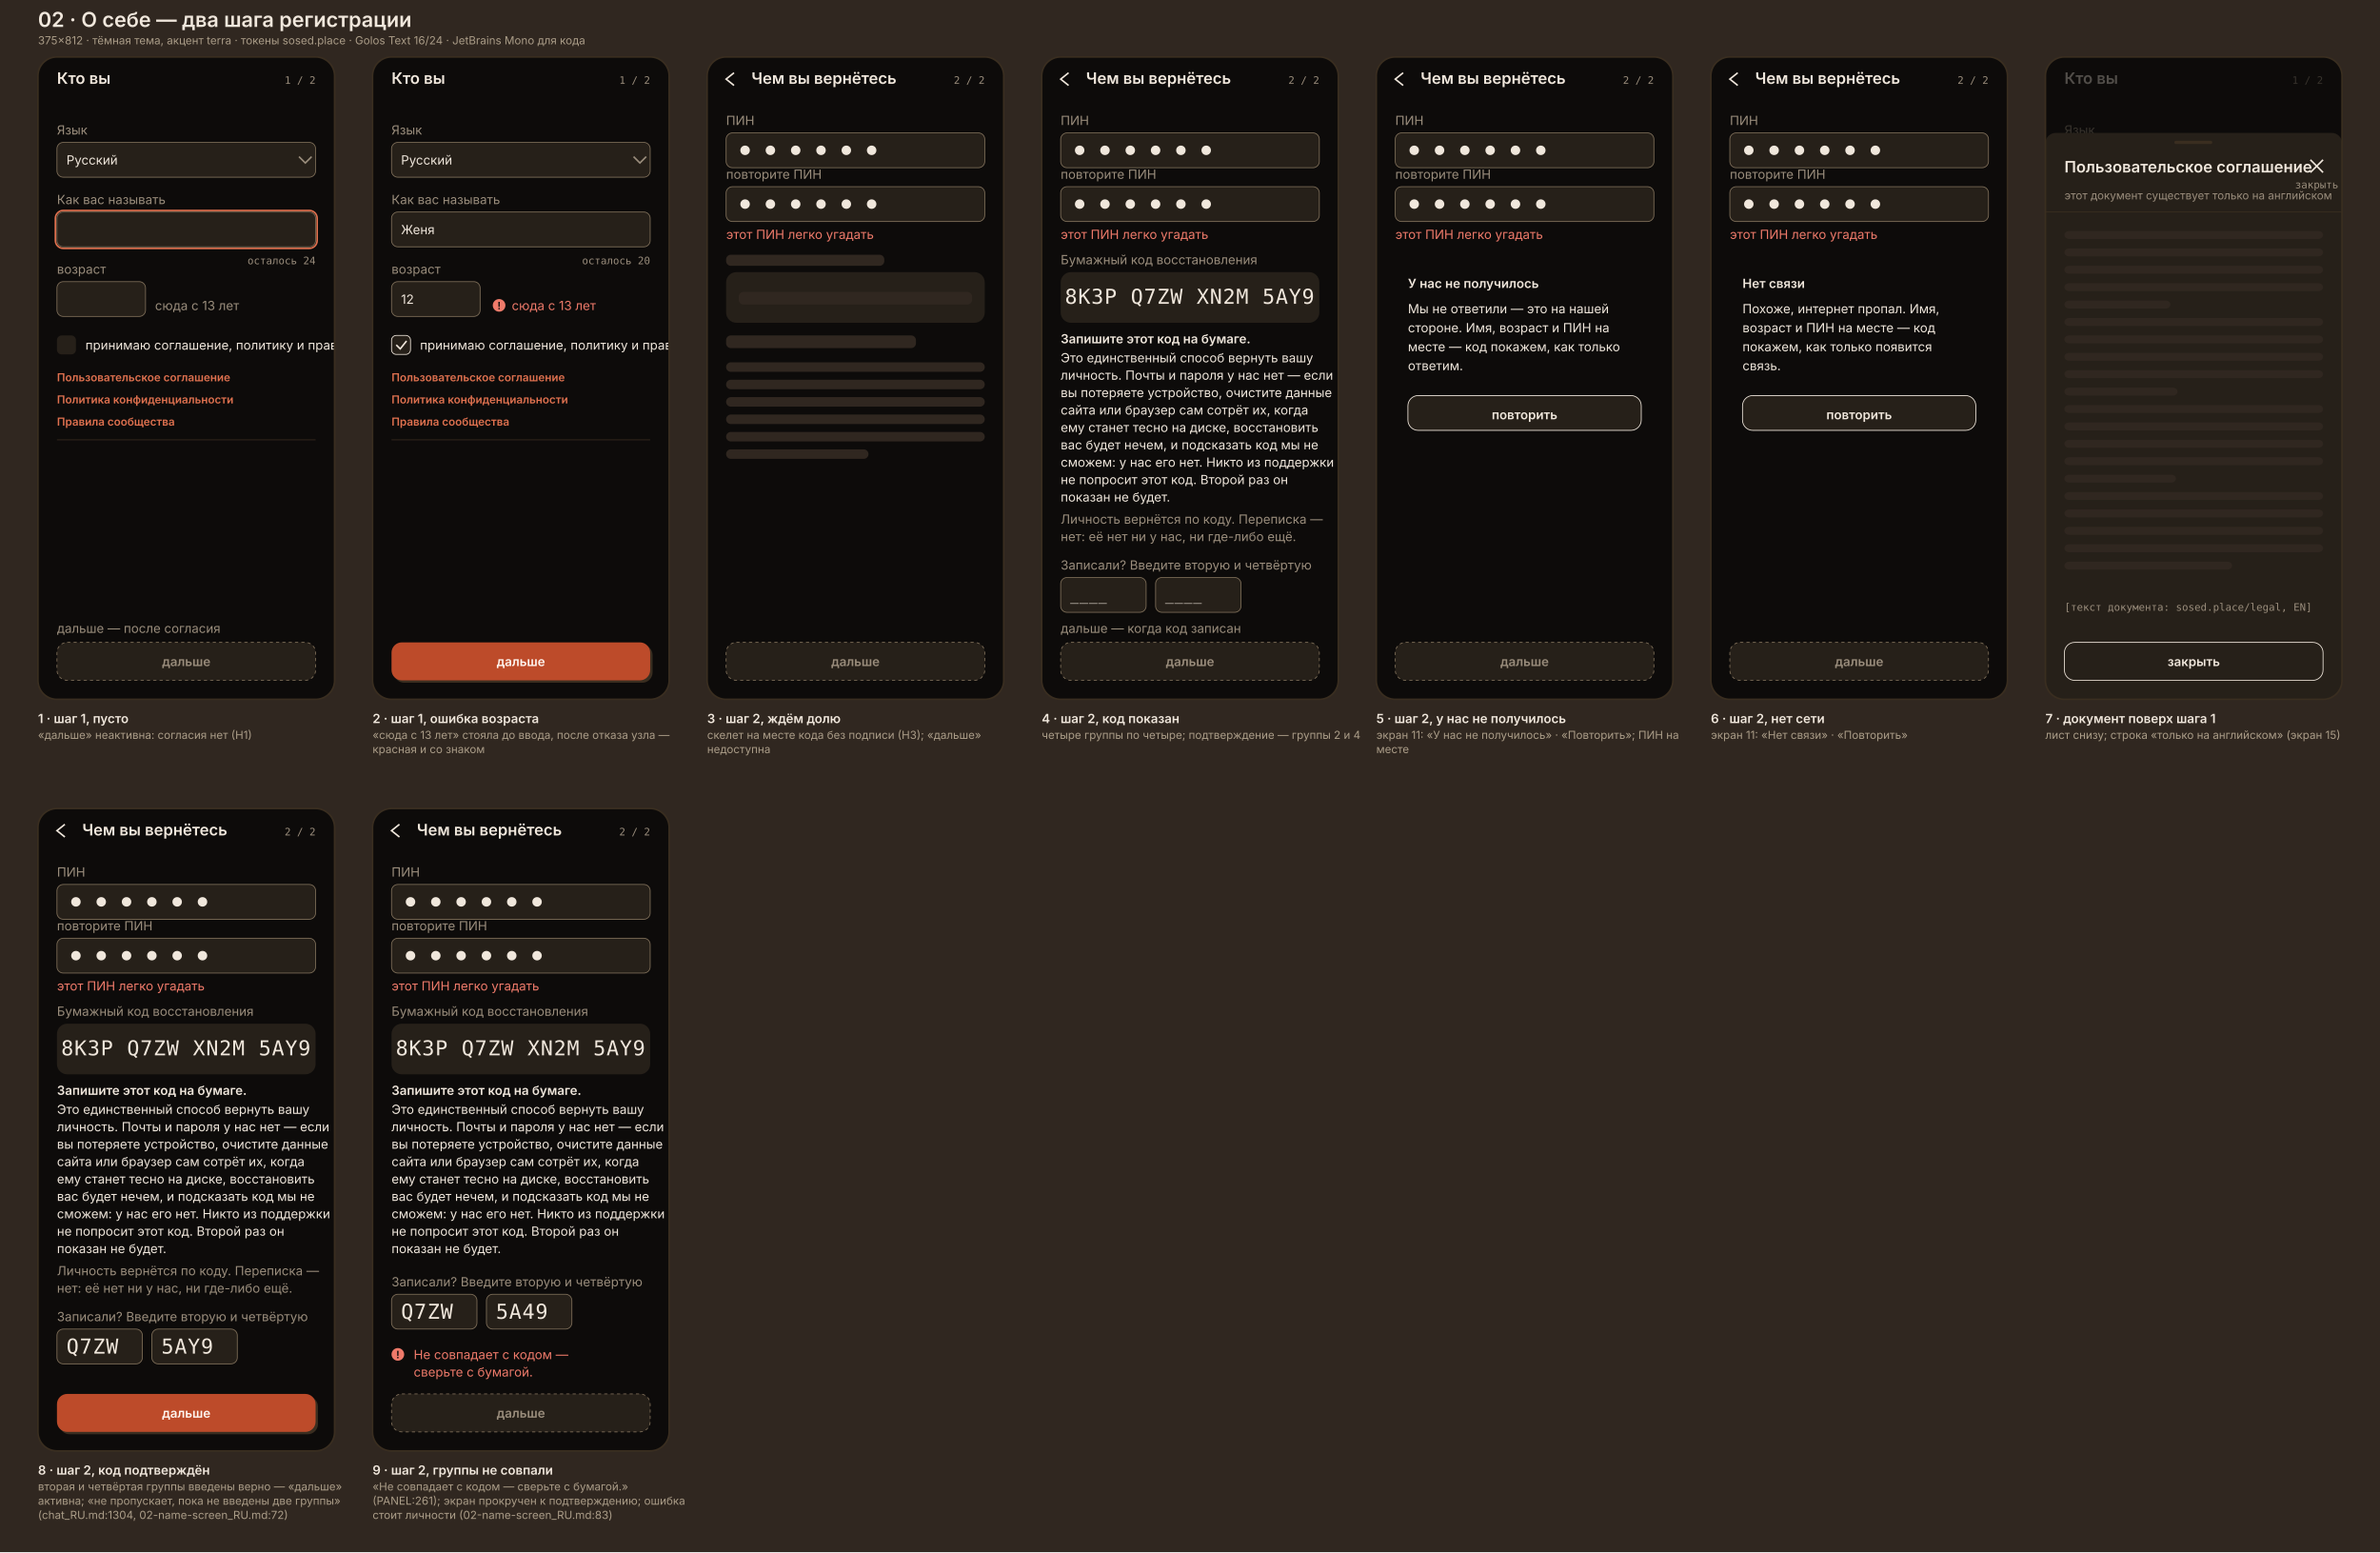
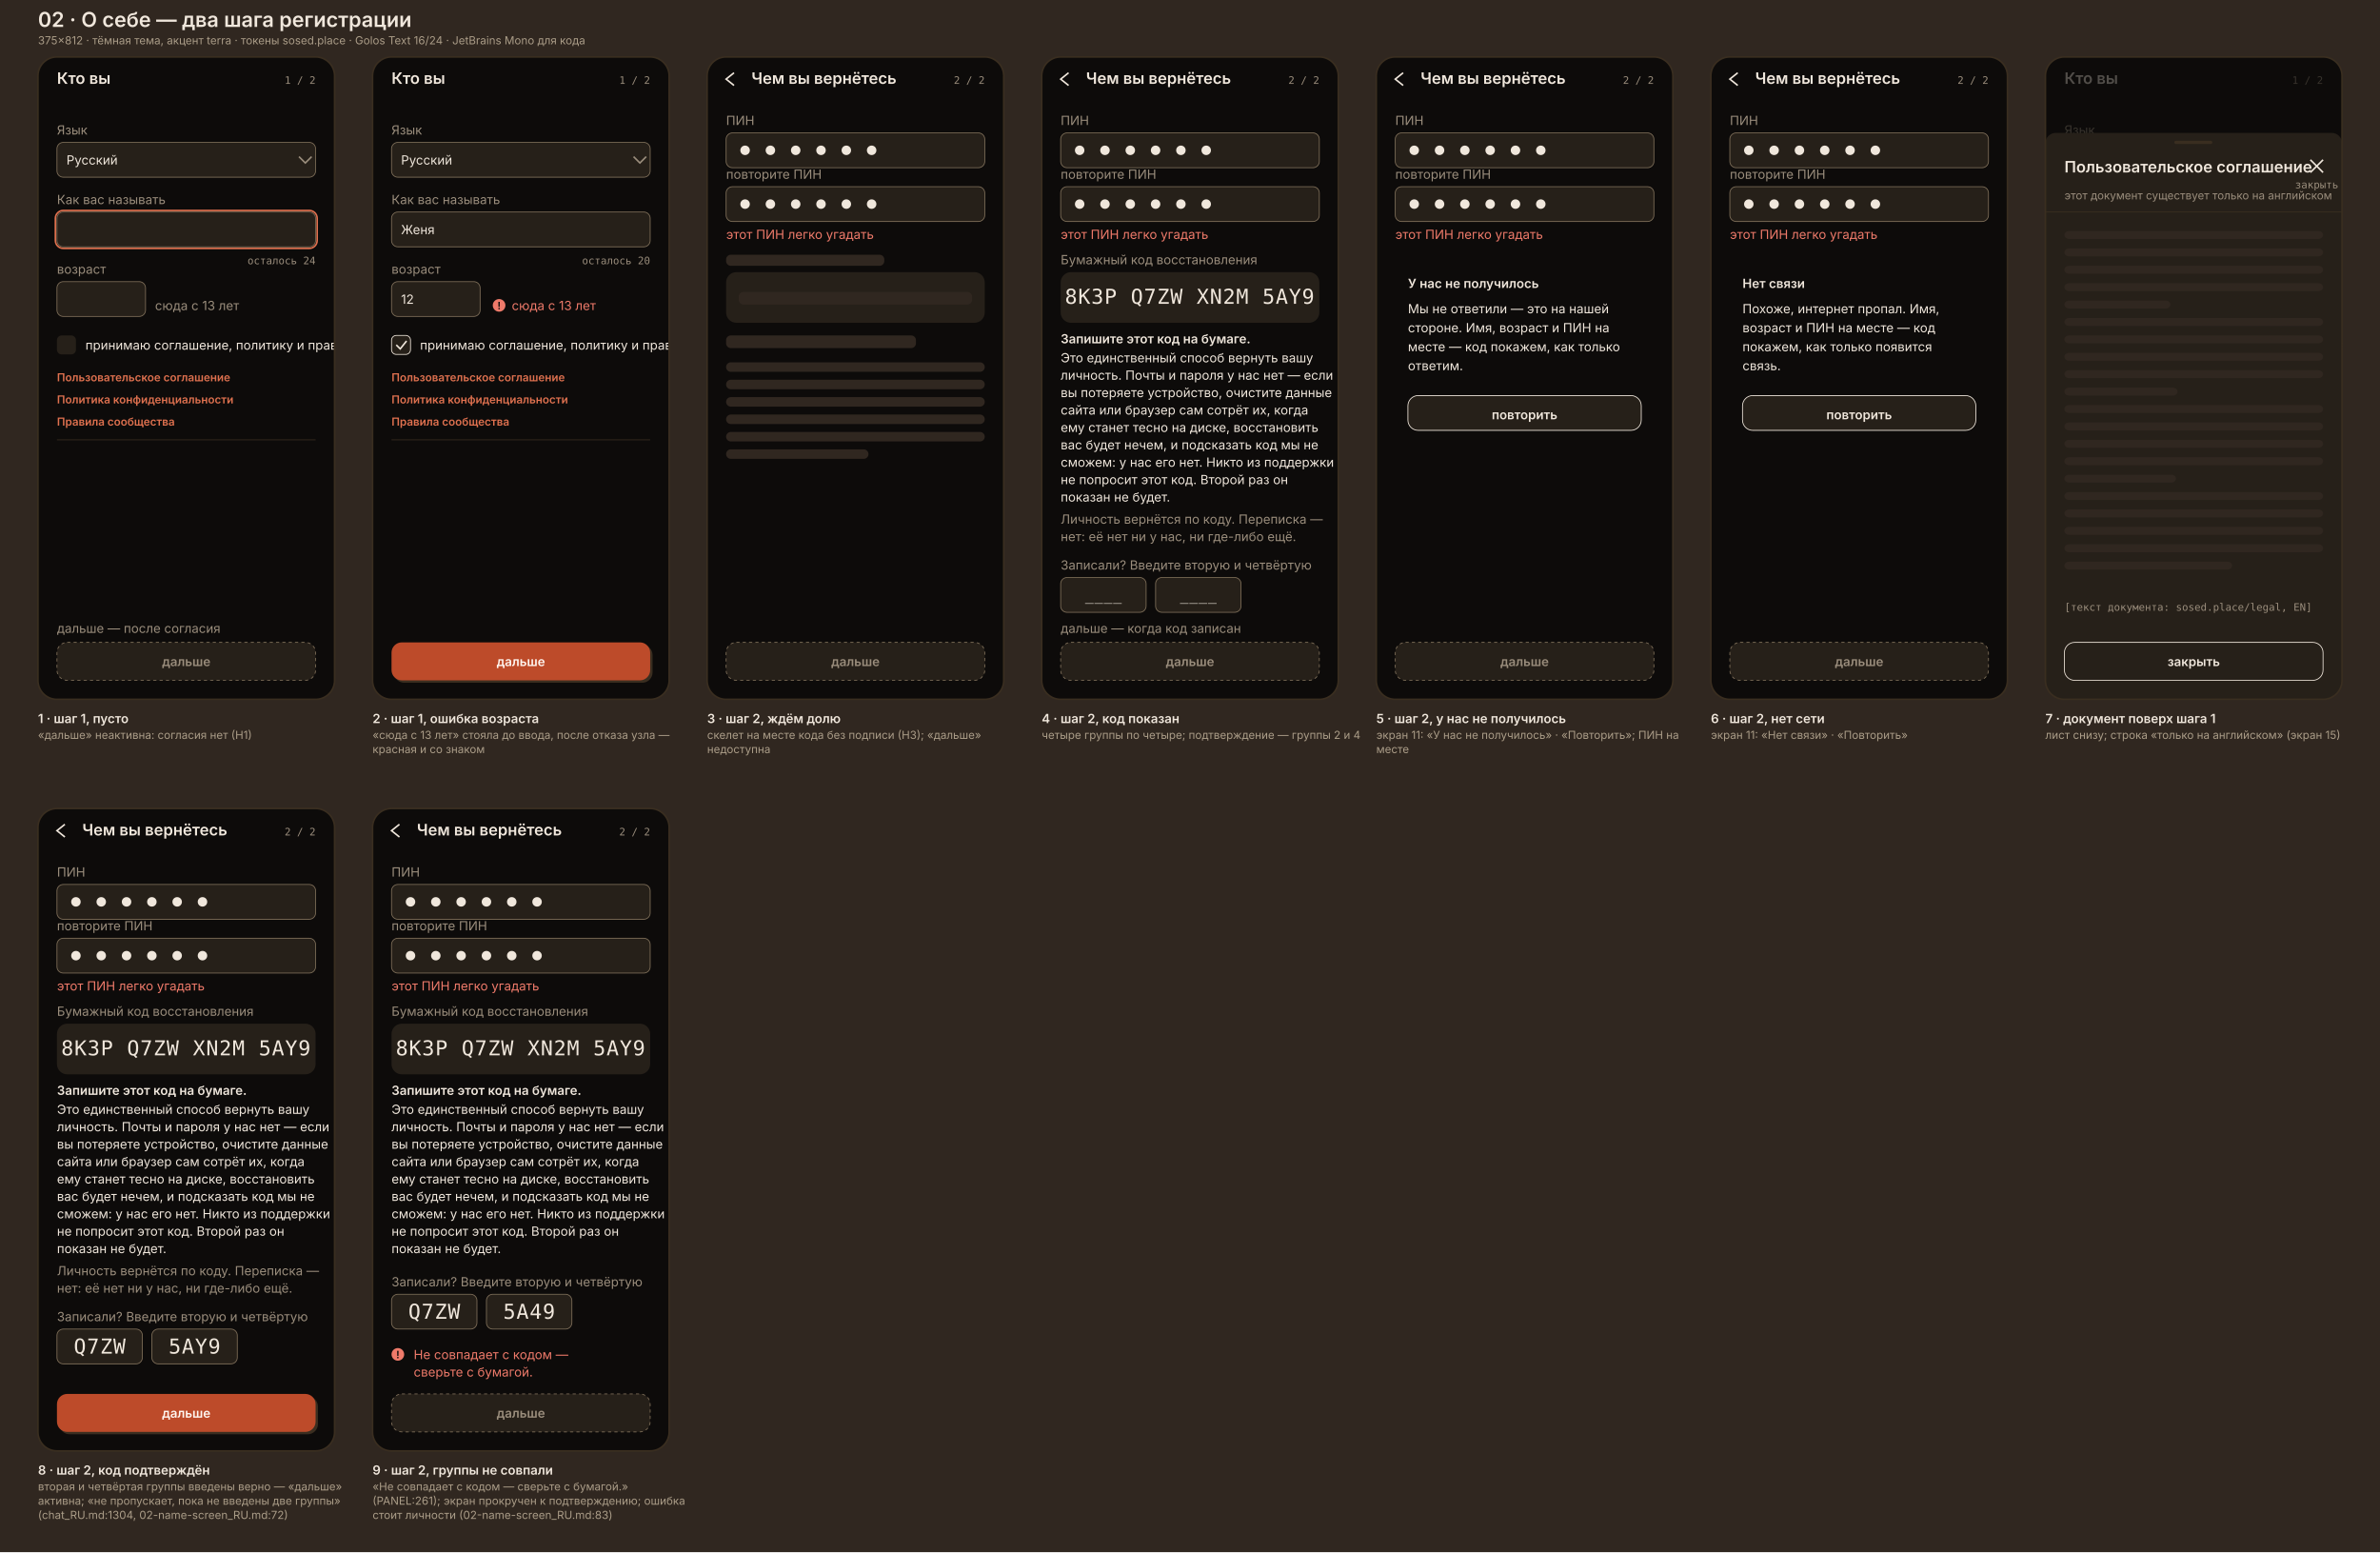
<svg xmlns="http://www.w3.org/2000/svg" width="3009" height="1962" viewBox="0 0 3009 1962">
  <style>
    @font-face { font-family: "Golos Text"; font-weight: 400 600;
      src: url(/fonts/q5uCsoe9Lv5t7Meb31EcExN8hA.woff2) format("woff2"); }
    @font-face { font-family: "JetBrains Mono"; font-weight: 400;
      src: url(/fonts/tDbv2o-flEEny0FZhsfKu5WU4zr3E_BX0PnT8RD8yKwBNntkaToggR7BYRbKPxDcwg.woff2) format("woff2"); }
    text { font-family: "Golos Text", Inter, system-ui, sans-serif; }
    .t    { font-size: 16px; font-weight: 400; fill: #f0e7dc; }
    .tb   { font-size: 16px; font-weight: 600; fill: #f0e7dc; }
    .h    { font-size: 20px; font-weight: 600; fill: #f0e7dc; }
    .m    { font-size: 16px; font-weight: 400; fill: #9a8d7c; }
    .mb   { font-size: 16px; font-weight: 600; fill: #9a8d7c; }
    .err  { font-size: 16px; font-weight: 400; fill: #ef7a6a; }
    .acc  { font-size: 14px; font-weight: 600; fill: #e0714f; }
    .code { font-family: "JetBrains Mono", ui-monospace, monospace; font-size: 26px; fill: #f0e7dc; letter-spacing: 1px; }
    .mono { font-family: "JetBrains Mono", ui-monospace, monospace; font-size: 13px; fill: #9a8d7c; }
    .cap  { font-size: 16px; font-weight: 600; fill: #f0e7dc; }
    .capm { font-size: 14px; font-weight: 400; fill: #ab9d88; }
    .sheet { font-size: 26px; font-weight: 600; fill: #f0e7dc; }
    .sheetm { font-size: 14px; font-weight: 400; fill: #ab9d88; }
</style>
  <rect width="3009" height="1962" style="fill:#302720" />
  <text x="48" y="34" class="sheet">02 · О себе — два шага регистрации</text>
  <text x="48" y="56" class="sheetm">375×812 · тёмная тема, акцент terra · токены sosed.place · Golos Text 16/24 · JetBrains Mono для кода</text>
  <g transform="translate(48,72)">
    <clipPath id="c0">
      <rect width="375" height="812" rx="24" />
    </clipPath>
    <g clip-path="url(#c0)">
      <rect x="0" y="0" width="375" height="812" rx="0" style="fill:#0d0b0a;" />
      <rect x="0" y="0" width="375" height="56" rx="0" style="fill:#0d0b0a;" />
      <text x="24" y="34" class="h">Кто вы</text>
      <text x="351" y="34" class="mono" text-anchor="end">1 / 2</text>
      <text x="24" y="98" class="m">Язык</text>
      <rect x="24" y="108" width="327" height="44" rx="8" style="fill:#262019;stroke:#80705a;stroke-width:1;" />
      <text x="36" y="136" class="t">Русский</text>
      <path d="M330 126 L338 134 L346 126" style="fill:none;stroke:#9a8d7c;stroke-width:2" />
      <text x="24" y="186" class="m">Как вас называть</text>
      <rect x="24" y="196" width="327" height="44" rx="8" style="fill:#262019;stroke:#80705a;stroke-width:1;" />
      <rect x="22" y="194" width="331" height="48" rx="10" style="fill:none;stroke:#e0714f;stroke-width:2;" />
      <text x="351" y="262" class="mono" text-anchor="end">осталось 24</text>
      <text x="24" y="274" class="m">возраст</text>
      <rect x="24" y="284" width="112" height="44" rx="8" style="fill:#262019;stroke:#80705a;stroke-width:1;" />
      <text x="148" y="320" class="m">сюда с 13 лет</text>
      <rect x="24" y="352" width="24" height="24" rx="6" style="fill:#262019;" />
      <text x="60" y="370" class="t">принимаю соглашение, политику и правила</text>
      <text x="24" y="410" class="acc">Пользовательское соглашение</text>
      <text x="24" y="438" class="acc">Политика конфиденциальности</text>
      <text x="24" y="466" class="acc">Правила сообщества</text>
      <line x1="24" y1="484" x2="351" y2="484" style="stroke:#3a2e20;stroke-width:1" />
      <text x="24" y="728" class="m">дальше — после согласия</text>
      <rect x="24" y="740" width="327" height="48" rx="13" style="fill:#262019;stroke:#80705a;stroke-width:1;" stroke-dasharray="4 4" />
      <text x="187.5" y="770" class="mb" text-anchor="middle">дальше</text>
    </g>
    <rect width="375" height="812" rx="24" style="fill:none;stroke:#3a2e20;stroke-width:2" />
    <text x="0" y="842" class="cap">1 · шаг 1, пусто</text>
    <text x="0" y="862" class="capm">«дальше» неактивна: согласия нет (Н1)</text>
  </g>
  <g transform="translate(471,72)">
    <clipPath id="c1">
      <rect width="375" height="812" rx="24" />
    </clipPath>
    <g clip-path="url(#c1)">
      <rect x="0" y="0" width="375" height="812" rx="0" style="fill:#0d0b0a;" />
      <rect x="0" y="0" width="375" height="56" rx="0" style="fill:#0d0b0a;" />
      <text x="24" y="34" class="h">Кто вы</text>
      <text x="351" y="34" class="mono" text-anchor="end">1 / 2</text>
      <text x="24" y="98" class="m">Язык</text>
      <rect x="24" y="108" width="327" height="44" rx="8" style="fill:#262019;stroke:#80705a;stroke-width:1;" />
      <text x="36" y="136" class="t">Русский</text>
      <path d="M330 126 L338 134 L346 126" style="fill:none;stroke:#9a8d7c;stroke-width:2" />
      <text x="24" y="186" class="m">Как вас называть</text>
      <rect x="24" y="196" width="327" height="44" rx="8" style="fill:#262019;stroke:#80705a;stroke-width:1;" />
      <text x="36" y="224" class="t">Женя</text>
      <text x="351" y="262" class="mono" text-anchor="end">осталось 20</text>
      <text x="24" y="274" class="m">возраст</text>
      <rect x="24" y="284" width="112" height="44" rx="8" style="fill:#262019;stroke:#80705a;stroke-width:1;" />
      <text x="36" y="312" class="t">12</text>
      <circle cx="160" cy="314" r="8" style="fill:#ef7a6a" />
      <text x="160" y="319" class="tb" text-anchor="middle" style="fill:#0d0b0a;font-size:13px">!</text>
      <text x="176" y="320" class="err">сюда с 13 лет</text>
      <rect x="24" y="352" width="24" height="24" rx="6" style="fill:#262019;stroke:#f0e7dc;stroke-width:1;" />
      <path d="M30 364 L35 369 L43 359" style="fill:none;stroke:#f0e7dc;stroke-width:2" />
      <text x="60" y="370" class="t">принимаю соглашение, политику и правила</text>
      <text x="24" y="410" class="acc">Пользовательское соглашение</text>
      <text x="24" y="438" class="acc">Политика конфиденциальности</text>
      <text x="24" y="466" class="acc">Правила сообщества</text>
      <line x1="24" y1="484" x2="351" y2="484" style="stroke:#3a2e20;stroke-width:1" />
      <rect x="27" y="743" width="327" height="48" rx="13" style="fill:#3a2e20;" />
      <rect x="24" y="740" width="327" height="48" rx="13" style="fill:#bd4b2a;" />
      <text x="187.5" y="770" class="tb" text-anchor="middle" style="fill:#fff6f0">дальше</text>
    </g>
    <rect width="375" height="812" rx="24" style="fill:none;stroke:#3a2e20;stroke-width:2" />
    <text x="0" y="842" class="cap">2 · шаг 1, ошибка возраста</text>
    <text x="0" y="862" class="capm">«сюда с 13 лет» стояла до ввода, после отказа узла —</text>
    <text x="0" y="880" class="capm">красная и со знаком</text>
  </g>
  <g transform="translate(894,72)">
    <clipPath id="c2">
      <rect width="375" height="812" rx="24" />
    </clipPath>
    <g clip-path="url(#c2)">
      <rect x="0" y="0" width="375" height="812" rx="0" style="fill:#0d0b0a;" />
      <rect x="0" y="0" width="375" height="56" rx="0" style="fill:#0d0b0a;" />
      <path d="M34 20 L24 28 L34 36" style="fill:none;stroke:#f0e7dc;stroke-width:2" />
      <text x="56" y="34" class="h">Чем вы вернётесь</text>
      <text x="351" y="34" class="mono" text-anchor="end">2 / 2</text>
      <text x="24" y="86" class="m">ПИН</text>
      <rect x="24" y="96" width="327" height="44" rx="8" style="fill:#262019;stroke:#80705a;stroke-width:1;" />
      <circle cx="48" cy="118" r="6" style="fill:#f0e7dc" />
      <circle cx="80" cy="118" r="6" style="fill:#f0e7dc" />
      <circle cx="112" cy="118" r="6" style="fill:#f0e7dc" />
      <circle cx="144" cy="118" r="6" style="fill:#f0e7dc" />
      <circle cx="176" cy="118" r="6" style="fill:#f0e7dc" />
      <circle cx="208" cy="118" r="6" style="fill:#f0e7dc" />
      <text x="24" y="154" class="m">повторите ПИН</text>
      <rect x="24" y="164" width="327" height="44" rx="8" style="fill:#262019;stroke:#80705a;stroke-width:1;" />
      <circle cx="48" cy="186" r="6" style="fill:#f0e7dc" />
      <circle cx="80" cy="186" r="6" style="fill:#f0e7dc" />
      <circle cx="112" cy="186" r="6" style="fill:#f0e7dc" />
      <circle cx="144" cy="186" r="6" style="fill:#f0e7dc" />
      <circle cx="176" cy="186" r="6" style="fill:#f0e7dc" />
      <circle cx="208" cy="186" r="6" style="fill:#f0e7dc" />
      <text x="24" y="230" class="err">этот ПИН легко угадать</text>
      <rect x="24" y="250" width="200" height="14" rx="6" style="fill:#302720;" />
      <rect x="24" y="272" width="327" height="64" rx="13" style="fill:#262019;" />
      <rect x="40" y="297" width="295" height="16" rx="6" style="fill:#302720;" />
      <rect x="24" y="352" width="240" height="16" rx="6" style="fill:#302720;" />
      <rect x="24" y="386" width="327" height="12" rx="6" style="fill:#302720;" />
      <rect x="24" y="408" width="327" height="12" rx="6" style="fill:#302720;" />
      <rect x="24" y="430" width="327" height="12" rx="6" style="fill:#302720;" />
      <rect x="24" y="452" width="327" height="12" rx="6" style="fill:#302720;" />
      <rect x="24" y="474" width="327" height="12" rx="6" style="fill:#302720;" />
      <rect x="24" y="496" width="180" height="12" rx="6" style="fill:#302720;" />
      <rect x="24" y="740" width="327" height="48" rx="13" style="fill:#262019;stroke:#80705a;stroke-width:1;" stroke-dasharray="4 4" />
      <text x="187.5" y="770" class="mb" text-anchor="middle">дальше</text>
    </g>
    <rect width="375" height="812" rx="24" style="fill:none;stroke:#3a2e20;stroke-width:2" />
    <text x="0" y="842" class="cap">3 · шаг 2, ждём долю</text>
    <text x="0" y="862" class="capm">скелет на месте кода без подписи (Н3); «дальше»</text>
    <text x="0" y="880" class="capm">недоступна</text>
  </g>
  <g transform="translate(1317,72)">
    <clipPath id="c3">
      <rect width="375" height="812" rx="24" />
    </clipPath>
    <g clip-path="url(#c3)">
      <rect x="0" y="0" width="375" height="812" rx="0" style="fill:#0d0b0a;" />
      <rect x="0" y="0" width="375" height="56" rx="0" style="fill:#0d0b0a;" />
      <path d="M34 20 L24 28 L34 36" style="fill:none;stroke:#f0e7dc;stroke-width:2" />
      <text x="56" y="34" class="h">Чем вы вернётесь</text>
      <text x="351" y="34" class="mono" text-anchor="end">2 / 2</text>
      <text x="24" y="86" class="m">ПИН</text>
      <rect x="24" y="96" width="327" height="44" rx="8" style="fill:#262019;stroke:#80705a;stroke-width:1;" />
      <circle cx="48" cy="118" r="6" style="fill:#f0e7dc" />
      <circle cx="80" cy="118" r="6" style="fill:#f0e7dc" />
      <circle cx="112" cy="118" r="6" style="fill:#f0e7dc" />
      <circle cx="144" cy="118" r="6" style="fill:#f0e7dc" />
      <circle cx="176" cy="118" r="6" style="fill:#f0e7dc" />
      <circle cx="208" cy="118" r="6" style="fill:#f0e7dc" />
      <text x="24" y="154" class="m">повторите ПИН</text>
      <rect x="24" y="164" width="327" height="44" rx="8" style="fill:#262019;stroke:#80705a;stroke-width:1;" />
      <circle cx="48" cy="186" r="6" style="fill:#f0e7dc" />
      <circle cx="80" cy="186" r="6" style="fill:#f0e7dc" />
      <circle cx="112" cy="186" r="6" style="fill:#f0e7dc" />
      <circle cx="144" cy="186" r="6" style="fill:#f0e7dc" />
      <circle cx="176" cy="186" r="6" style="fill:#f0e7dc" />
      <circle cx="208" cy="186" r="6" style="fill:#f0e7dc" />
      <text x="24" y="230" class="err">этот ПИН легко угадать</text>
      <text x="24" y="262" class="m">Бумажный код восстановления</text>
      <rect x="24" y="272" width="327" height="64" rx="13" style="fill:#262019;" />
      <text x="187" y="312" class="code" text-anchor="middle">8K3P  Q7ZW  XN2M  5AY9</text>
      <text x="24" y="362" class="tb">Запишите этот код на бумаге.</text>
      <text x="24" y="386" class="t">Это единственный способ вернуть вашу</text>
      <text x="24" y="408" class="t">личность. Почты и пароля у нас нет — если</text>
      <text x="24" y="430" class="t">вы потеряете устройство, очистите данные</text>
      <text x="24" y="452" class="t">сайта или браузер сам сотрёт их, когда</text>
      <text x="24" y="474" class="t">ему станет тесно на диске, восстановить</text>
      <text x="24" y="496" class="t">вас будет нечем, и подсказать код мы не</text>
      <text x="24" y="518" class="t">сможем: у нас его нет. Никто из поддержки</text>
      <text x="24" y="540" class="t">не попросит этот код. Второй раз он</text>
      <text x="24" y="562" class="t">показан не будет.</text>
      <text x="24" y="590" class="m">Личность вернётся по коду. Переписка —</text>
      <text x="24" y="612" class="m">нет: её нет ни у нас, ни где-либо ещё.</text>
      <text x="24" y="648" class="m">Записали? Введите вторую и четвёртую</text>
      <rect x="24" y="658" width="108" height="44" rx="8" style="fill:#262019;stroke:#80705a;stroke-width:1;" />
-       <text x="36" y="687" class="code" style="font-size:18px">____</text>
+       <text x="78" y="687" class="code" text-anchor="middle" style="font-size:18px">____</text>
      <rect x="144" y="658" width="108" height="44" rx="8" style="fill:#262019;stroke:#80705a;stroke-width:1;" />
-       <text x="156" y="687" class="code" style="font-size:18px">____</text>
+       <text x="198" y="687" class="code" text-anchor="middle" style="font-size:18px">____</text>
      <text x="24" y="728" class="m">дальше — когда код записан</text>
      <rect x="24" y="740" width="327" height="48" rx="13" style="fill:#262019;stroke:#80705a;stroke-width:1;" stroke-dasharray="4 4" />
      <text x="187.5" y="770" class="mb" text-anchor="middle">дальше</text>
    </g>
    <rect width="375" height="812" rx="24" style="fill:none;stroke:#3a2e20;stroke-width:2" />
    <text x="0" y="842" class="cap">4 · шаг 2, код показан</text>
    <text x="0" y="862" class="capm">четыре группы по четыре; подтверждение — группы 2 и 4</text>
  </g>
  <g transform="translate(1740,72)">
    <clipPath id="c4">
      <rect width="375" height="812" rx="24" />
    </clipPath>
    <g clip-path="url(#c4)">
      <rect x="0" y="0" width="375" height="812" rx="0" style="fill:#0d0b0a;" />
      <rect x="0" y="0" width="375" height="56" rx="0" style="fill:#0d0b0a;" />
      <path d="M34 20 L24 28 L34 36" style="fill:none;stroke:#f0e7dc;stroke-width:2" />
      <text x="56" y="34" class="h">Чем вы вернётесь</text>
      <text x="351" y="34" class="mono" text-anchor="end">2 / 2</text>
      <text x="24" y="86" class="m">ПИН</text>
      <rect x="24" y="96" width="327" height="44" rx="8" style="fill:#262019;stroke:#80705a;stroke-width:1;" />
      <circle cx="48" cy="118" r="6" style="fill:#f0e7dc" />
      <circle cx="80" cy="118" r="6" style="fill:#f0e7dc" />
      <circle cx="112" cy="118" r="6" style="fill:#f0e7dc" />
      <circle cx="144" cy="118" r="6" style="fill:#f0e7dc" />
      <circle cx="176" cy="118" r="6" style="fill:#f0e7dc" />
      <circle cx="208" cy="118" r="6" style="fill:#f0e7dc" />
      <text x="24" y="154" class="m">повторите ПИН</text>
      <rect x="24" y="164" width="327" height="44" rx="8" style="fill:#262019;stroke:#80705a;stroke-width:1;" />
      <circle cx="48" cy="186" r="6" style="fill:#f0e7dc" />
      <circle cx="80" cy="186" r="6" style="fill:#f0e7dc" />
      <circle cx="112" cy="186" r="6" style="fill:#f0e7dc" />
      <circle cx="144" cy="186" r="6" style="fill:#f0e7dc" />
      <circle cx="176" cy="186" r="6" style="fill:#f0e7dc" />
      <circle cx="208" cy="186" r="6" style="fill:#f0e7dc" />
      <text x="24" y="230" class="err">этот ПИН легко угадать</text>
      <rect x="24" y="262" width="327" height="10" rx="0" style="fill:none;" />
      <text x="40" y="292" class="tb">У нас не получилось</text>
      <text x="40" y="324" class="t">Мы не ответили — это на нашей</text>
      <text x="40" y="348" class="t">стороне. Имя, возраст и ПИН на</text>
      <text x="40" y="372" class="t">месте — код покажем, как только</text>
      <text x="40" y="396" class="t">ответим.</text>
      <rect x="40" y="428" width="295" height="44" rx="13" style="fill:#262019;stroke:#f0e7dc;stroke-width:1;" />
      <text x="187.5" y="458" class="tb" text-anchor="middle">повторить</text>
      <rect x="24" y="262" width="327" height="226" rx="13" style="fill:none;" />
      <rect x="24" y="740" width="327" height="48" rx="13" style="fill:#262019;stroke:#80705a;stroke-width:1;" stroke-dasharray="4 4" />
      <text x="187.5" y="770" class="mb" text-anchor="middle">дальше</text>
    </g>
    <rect width="375" height="812" rx="24" style="fill:none;stroke:#3a2e20;stroke-width:2" />
    <text x="0" y="842" class="cap">5 · шаг 2, у нас не получилось</text>
    <text x="0" y="862" class="capm">экран 11: «У нас не получилось» · «Повторить»; ПИН на</text>
    <text x="0" y="880" class="capm">месте</text>
  </g>
  <g transform="translate(2163,72)">
    <clipPath id="c5">
      <rect width="375" height="812" rx="24" />
    </clipPath>
    <g clip-path="url(#c5)">
      <rect x="0" y="0" width="375" height="812" rx="0" style="fill:#0d0b0a;" />
      <rect x="0" y="0" width="375" height="56" rx="0" style="fill:#0d0b0a;" />
      <path d="M34 20 L24 28 L34 36" style="fill:none;stroke:#f0e7dc;stroke-width:2" />
      <text x="56" y="34" class="h">Чем вы вернётесь</text>
      <text x="351" y="34" class="mono" text-anchor="end">2 / 2</text>
      <text x="24" y="86" class="m">ПИН</text>
      <rect x="24" y="96" width="327" height="44" rx="8" style="fill:#262019;stroke:#80705a;stroke-width:1;" />
      <circle cx="48" cy="118" r="6" style="fill:#f0e7dc" />
      <circle cx="80" cy="118" r="6" style="fill:#f0e7dc" />
      <circle cx="112" cy="118" r="6" style="fill:#f0e7dc" />
      <circle cx="144" cy="118" r="6" style="fill:#f0e7dc" />
      <circle cx="176" cy="118" r="6" style="fill:#f0e7dc" />
      <circle cx="208" cy="118" r="6" style="fill:#f0e7dc" />
      <text x="24" y="154" class="m">повторите ПИН</text>
      <rect x="24" y="164" width="327" height="44" rx="8" style="fill:#262019;stroke:#80705a;stroke-width:1;" />
      <circle cx="48" cy="186" r="6" style="fill:#f0e7dc" />
      <circle cx="80" cy="186" r="6" style="fill:#f0e7dc" />
      <circle cx="112" cy="186" r="6" style="fill:#f0e7dc" />
      <circle cx="144" cy="186" r="6" style="fill:#f0e7dc" />
      <circle cx="176" cy="186" r="6" style="fill:#f0e7dc" />
      <circle cx="208" cy="186" r="6" style="fill:#f0e7dc" />
      <text x="24" y="230" class="err">этот ПИН легко угадать</text>
      <rect x="24" y="262" width="327" height="10" rx="0" style="fill:none;" />
      <text x="40" y="292" class="tb">Нет связи</text>
      <text x="40" y="324" class="t">Похоже, интернет пропал. Имя,</text>
      <text x="40" y="348" class="t">возраст и ПИН на месте — код</text>
      <text x="40" y="372" class="t">покажем, как только появится</text>
      <text x="40" y="396" class="t">связь.</text>
      <rect x="40" y="428" width="295" height="44" rx="13" style="fill:#262019;stroke:#f0e7dc;stroke-width:1;" />
      <text x="187.5" y="458" class="tb" text-anchor="middle">повторить</text>
      <rect x="24" y="262" width="327" height="226" rx="13" style="fill:none;" />
      <rect x="24" y="740" width="327" height="48" rx="13" style="fill:#262019;stroke:#80705a;stroke-width:1;" stroke-dasharray="4 4" />
      <text x="187.5" y="770" class="mb" text-anchor="middle">дальше</text>
    </g>
    <rect width="375" height="812" rx="24" style="fill:none;stroke:#3a2e20;stroke-width:2" />
    <text x="0" y="842" class="cap">6 · шаг 2, нет сети</text>
    <text x="0" y="862" class="capm">экран 11: «Нет связи» · «Повторить»</text>
  </g>
  <g transform="translate(2586,72)">
    <clipPath id="c6">
      <rect width="375" height="812" rx="24" />
    </clipPath>
    <g clip-path="url(#c6)">
      <rect x="0" y="0" width="375" height="812" rx="0" style="fill:#0d0b0a;" />
      <rect x="0" y="0" width="375" height="56" rx="0" style="fill:#0d0b0a;" />
      <text x="24" y="34" class="h">Кто вы</text>
      <text x="351" y="34" class="mono" text-anchor="end">1 / 2</text>
      <text x="24" y="98" class="m">Язык</text>
      <rect x="24" y="108" width="327" height="44" rx="8" style="fill:#262019;stroke:#80705a;stroke-width:1;" />
      <text x="36" y="136" class="t">Русский</text>
      <path d="M330 126 L338 134 L346 126" style="fill:none;stroke:#9a8d7c;stroke-width:2" />
      <text x="24" y="186" class="m">Как вас называть</text>
      <rect x="24" y="196" width="327" height="44" rx="8" style="fill:#262019;stroke:#80705a;stroke-width:1;" />
      <rect x="22" y="194" width="331" height="48" rx="10" style="fill:none;stroke:#e0714f;stroke-width:2;" />
      <text x="351" y="262" class="mono" text-anchor="end">осталось 24</text>
      <text x="24" y="274" class="m">возраст</text>
      <rect x="24" y="284" width="112" height="44" rx="8" style="fill:#262019;stroke:#80705a;stroke-width:1;" />
      <text x="148" y="320" class="m">сюда с 13 лет</text>
      <rect x="24" y="352" width="24" height="24" rx="6" style="fill:#262019;" />
      <text x="60" y="370" class="t">принимаю соглашение, политику и правила</text>
      <text x="24" y="410" class="acc">Пользовательское соглашение</text>
      <text x="24" y="438" class="acc">Политика конфиденциальности</text>
      <text x="24" y="466" class="acc">Правила сообщества</text>
      <line x1="24" y1="484" x2="351" y2="484" style="stroke:#3a2e20;stroke-width:1" />
      <text x="24" y="728" class="m">дальше — после согласия</text>
      <rect x="24" y="740" width="327" height="48" rx="13" style="fill:#262019;stroke:#80705a;stroke-width:1;" stroke-dasharray="4 4" />
      <text x="187.5" y="770" class="mb" text-anchor="middle">дальше</text>
      <rect x="0" y="0" width="375" height="812" rx="0" style="fill:#0d0b0a;" opacity="0.7" />
      <rect x="0" y="96" width="375" height="716" rx="13" style="fill:#262019;" />
      <rect x="163" y="106" width="48" height="4" rx="2" style="fill:#3a2e20;" />
      <text x="24" y="146" class="h">Пользовательское соглашение</text>
      <path d="M335 130 L351 146 M351 130 L335 146" style="fill:none;stroke:#f0e7dc;stroke-width:2" />
      <text x="343" y="166" class="mono" text-anchor="middle">закрыть</text>
      <text x="24" y="180" class="m" style="font-size:14px">этот документ существует только на английском</text>
      <line x1="0" y1="196" x2="375" y2="196" style="stroke:#3a2e20;stroke-width:1" />
      <rect x="24" y="220" width="327" height="10" rx="6" style="fill:#302720;" />
      <rect x="24" y="242" width="327" height="10" rx="6" style="fill:#302720;" />
      <rect x="24" y="264" width="327" height="10" rx="6" style="fill:#302720;" />
      <rect x="24" y="286" width="327" height="10" rx="6" style="fill:#302720;" />
      <rect x="24" y="308" width="134" height="10" rx="6" style="fill:#302720;" />
      <rect x="24" y="330" width="327" height="10" rx="6" style="fill:#302720;" />
      <rect x="24" y="352" width="327" height="10" rx="6" style="fill:#302720;" />
      <rect x="24" y="374" width="327" height="10" rx="6" style="fill:#302720;" />
      <rect x="24" y="396" width="327" height="10" rx="6" style="fill:#302720;" />
      <rect x="24" y="418" width="143" height="10" rx="6" style="fill:#302720;" />
      <rect x="24" y="440" width="327" height="10" rx="6" style="fill:#302720;" />
      <rect x="24" y="462" width="327" height="10" rx="6" style="fill:#302720;" />
      <rect x="24" y="484" width="327" height="10" rx="6" style="fill:#302720;" />
      <rect x="24" y="506" width="327" height="10" rx="6" style="fill:#302720;" />
      <rect x="24" y="528" width="141" height="10" rx="6" style="fill:#302720;" />
      <rect x="24" y="550" width="327" height="10" rx="6" style="fill:#302720;" />
      <rect x="24" y="572" width="327" height="10" rx="6" style="fill:#302720;" />
      <rect x="24" y="594" width="327" height="10" rx="6" style="fill:#302720;" />
      <rect x="24" y="616" width="327" height="10" rx="6" style="fill:#302720;" />
      <rect x="24" y="638" width="212" height="10" rx="6" style="fill:#302720;" />
      <text x="24" y="700" class="mono">[текст документа: sosed.place/legal, EN]</text>
      <rect x="24" y="740" width="327" height="48" rx="13" style="fill:#262019;stroke:#f0e7dc;stroke-width:1;" />
      <text x="187.5" y="770" class="tb" text-anchor="middle">закрыть</text>
    </g>
    <rect width="375" height="812" rx="24" style="fill:none;stroke:#3a2e20;stroke-width:2" />
    <text x="0" y="842" class="cap">7 · документ поверх шага 1</text>
    <text x="0" y="862" class="capm">лист снизу; строка «только на английском» (экран 15)</text>
  </g>
  <g transform="translate(48,1022)">
    <clipPath id="c7">
      <rect width="375" height="812" rx="24" />
    </clipPath>
    <g clip-path="url(#c7)">
      <rect x="0" y="0" width="375" height="812" rx="0" style="fill:#0d0b0a;" />
      <rect x="0" y="0" width="375" height="56" rx="0" style="fill:#0d0b0a;" />
      <path d="M34 20 L24 28 L34 36" style="fill:none;stroke:#f0e7dc;stroke-width:2" />
      <text x="56" y="34" class="h">Чем вы вернётесь</text>
      <text x="351" y="34" class="mono" text-anchor="end">2 / 2</text>
      <text x="24" y="86" class="m">ПИН</text>
      <rect x="24" y="96" width="327" height="44" rx="8" style="fill:#262019;stroke:#80705a;stroke-width:1;" />
      <circle cx="48" cy="118" r="6" style="fill:#f0e7dc" />
      <circle cx="80" cy="118" r="6" style="fill:#f0e7dc" />
      <circle cx="112" cy="118" r="6" style="fill:#f0e7dc" />
      <circle cx="144" cy="118" r="6" style="fill:#f0e7dc" />
      <circle cx="176" cy="118" r="6" style="fill:#f0e7dc" />
      <circle cx="208" cy="118" r="6" style="fill:#f0e7dc" />
      <text x="24" y="154" class="m">повторите ПИН</text>
      <rect x="24" y="164" width="327" height="44" rx="8" style="fill:#262019;stroke:#80705a;stroke-width:1;" />
      <circle cx="48" cy="186" r="6" style="fill:#f0e7dc" />
      <circle cx="80" cy="186" r="6" style="fill:#f0e7dc" />
      <circle cx="112" cy="186" r="6" style="fill:#f0e7dc" />
      <circle cx="144" cy="186" r="6" style="fill:#f0e7dc" />
      <circle cx="176" cy="186" r="6" style="fill:#f0e7dc" />
      <circle cx="208" cy="186" r="6" style="fill:#f0e7dc" />
      <text x="24" y="230" class="err">этот ПИН легко угадать</text>
      <text x="24" y="262" class="m">Бумажный код восстановления</text>
      <rect x="24" y="272" width="327" height="64" rx="13" style="fill:#262019;" />
      <text x="187" y="312" class="code" text-anchor="middle">8K3P  Q7ZW  XN2M  5AY9</text>
      <text x="24" y="362" class="tb">Запишите этот код на бумаге.</text>
      <text x="24" y="386" class="t">Это единственный способ вернуть вашу</text>
      <text x="24" y="408" class="t">личность. Почты и пароля у нас нет — если</text>
      <text x="24" y="430" class="t">вы потеряете устройство, очистите данные</text>
      <text x="24" y="452" class="t">сайта или браузер сам сотрёт их, когда</text>
      <text x="24" y="474" class="t">ему станет тесно на диске, восстановить</text>
      <text x="24" y="496" class="t">вас будет нечем, и подсказать код мы не</text>
      <text x="24" y="518" class="t">сможем: у нас его нет. Никто из поддержки</text>
      <text x="24" y="540" class="t">не попросит этот код. Второй раз он</text>
      <text x="24" y="562" class="t">показан не будет.</text>
      <text x="24" y="590" class="m">Личность вернётся по коду. Переписка —</text>
      <text x="24" y="612" class="m">нет: её нет ни у нас, ни где-либо ещё.</text>
      <text x="24" y="648" class="m">Записали? Введите вторую и четвёртую</text>
      <rect x="24" y="658" width="108" height="44" rx="8" style="fill:#262019;stroke:#80705a;stroke-width:1;" />
-       <text x="36" y="689" class="code">Q7ZW</text>
+       <text x="78" y="689" class="code" text-anchor="middle">Q7ZW</text>
      <rect x="144" y="658" width="108" height="44" rx="8" style="fill:#262019;stroke:#80705a;stroke-width:1;" />
-       <text x="156" y="689" class="code">5AY9</text>
+       <text x="198" y="689" class="code" text-anchor="middle">5AY9</text>
      <rect x="27" y="743" width="327" height="48" rx="13" style="fill:#3a2e20;" />
      <rect x="24" y="740" width="327" height="48" rx="13" style="fill:#bd4b2a;" />
      <text x="187.5" y="770" class="tb" text-anchor="middle" style="fill:#fff6f0">дальше</text>
    </g>
    <rect width="375" height="812" rx="24" style="fill:none;stroke:#3a2e20;stroke-width:2" />
    <text x="0" y="842" class="cap">8 · шаг 2, код подтверждён</text>
    <text x="0" y="862" class="capm">вторая и четвёртая группы введены верно — «дальше»</text>
    <text x="0" y="880" class="capm">активна; «не пропускает, пока не введены две группы»</text>
    <text x="0" y="898" class="capm">(chat_RU.md:1304, 02-name-screen_RU.md:72)</text>
  </g>
  <g transform="translate(471,1022)">
    <clipPath id="c8">
      <rect width="375" height="812" rx="24" />
    </clipPath>
    <g clip-path="url(#c8)">
      <rect x="0" y="0" width="375" height="812" rx="0" style="fill:#0d0b0a;" />
      <rect x="0" y="0" width="375" height="56" rx="0" style="fill:#0d0b0a;" />
      <path d="M34 20 L24 28 L34 36" style="fill:none;stroke:#f0e7dc;stroke-width:2" />
      <text x="56" y="34" class="h">Чем вы вернётесь</text>
      <text x="351" y="34" class="mono" text-anchor="end">2 / 2</text>
      <text x="24" y="86" class="m">ПИН</text>
      <rect x="24" y="96" width="327" height="44" rx="8" style="fill:#262019;stroke:#80705a;stroke-width:1;" />
      <circle cx="48" cy="118" r="6" style="fill:#f0e7dc" />
      <circle cx="80" cy="118" r="6" style="fill:#f0e7dc" />
      <circle cx="112" cy="118" r="6" style="fill:#f0e7dc" />
      <circle cx="144" cy="118" r="6" style="fill:#f0e7dc" />
      <circle cx="176" cy="118" r="6" style="fill:#f0e7dc" />
      <circle cx="208" cy="118" r="6" style="fill:#f0e7dc" />
      <text x="24" y="154" class="m">повторите ПИН</text>
      <rect x="24" y="164" width="327" height="44" rx="8" style="fill:#262019;stroke:#80705a;stroke-width:1;" />
      <circle cx="48" cy="186" r="6" style="fill:#f0e7dc" />
      <circle cx="80" cy="186" r="6" style="fill:#f0e7dc" />
      <circle cx="112" cy="186" r="6" style="fill:#f0e7dc" />
      <circle cx="144" cy="186" r="6" style="fill:#f0e7dc" />
      <circle cx="176" cy="186" r="6" style="fill:#f0e7dc" />
      <circle cx="208" cy="186" r="6" style="fill:#f0e7dc" />
      <text x="24" y="230" class="err">этот ПИН легко угадать</text>
      <text x="24" y="262" class="m">Бумажный код восстановления</text>
      <rect x="24" y="272" width="327" height="64" rx="13" style="fill:#262019;" />
      <text x="187" y="312" class="code" text-anchor="middle">8K3P  Q7ZW  XN2M  5AY9</text>
      <text x="24" y="362" class="tb">Запишите этот код на бумаге.</text>
      <text x="24" y="386" class="t">Это единственный способ вернуть вашу</text>
      <text x="24" y="408" class="t">личность. Почты и пароля у нас нет — если</text>
      <text x="24" y="430" class="t">вы потеряете устройство, очистите данные</text>
      <text x="24" y="452" class="t">сайта или браузер сам сотрёт их, когда</text>
      <text x="24" y="474" class="t">ему станет тесно на диске, восстановить</text>
      <text x="24" y="496" class="t">вас будет нечем, и подсказать код мы не</text>
      <text x="24" y="518" class="t">сможем: у нас его нет. Никто из поддержки</text>
      <text x="24" y="540" class="t">не попросит этот код. Второй раз он</text>
      <text x="24" y="562" class="t">показан не будет.</text>
      <text x="24" y="604" class="m">Записали? Введите вторую и четвёртую</text>
      <rect x="24" y="614" width="108" height="44" rx="8" style="fill:#262019;stroke:#80705a;stroke-width:1;" />
-       <text x="36" y="645" class="code">Q7ZW</text>
+       <text x="78" y="645" class="code" text-anchor="middle">Q7ZW</text>
      <rect x="144" y="614" width="108" height="44" rx="8" style="fill:#262019;stroke:#80705a;stroke-width:1;" />
-       <text x="156" y="645" class="code">5A49</text>
+       <text x="198" y="645" class="code" text-anchor="middle">5A49</text>
      <circle cx="32" cy="690" r="8" style="fill:#ef7a6a" />
      <text x="32" y="695" class="tb" text-anchor="middle" style="fill:#0d0b0a;font-size:13px">!</text>
      <text x="52" y="696" class="err">Не совпадает с кодом —</text>
      <text x="52" y="718" class="err">сверьте с бумагой.</text>
      <rect x="24" y="740" width="327" height="48" rx="13" style="fill:#262019;stroke:#80705a;stroke-width:1;" stroke-dasharray="4 4" />
      <text x="187.5" y="770" class="mb" text-anchor="middle">дальше</text>
    </g>
    <rect width="375" height="812" rx="24" style="fill:none;stroke:#3a2e20;stroke-width:2" />
    <text x="0" y="842" class="cap">9 · шаг 2, группы не совпали</text>
    <text x="0" y="862" class="capm">«Не совпадает с кодом — сверьте с бумагой.»</text>
    <text x="0" y="880" class="capm">(PANEL:261); экран прокручен к подтверждению; ошибка</text>
    <text x="0" y="898" class="capm">стоит личности (02-name-screen_RU.md:83)</text>
  </g>
</svg>
